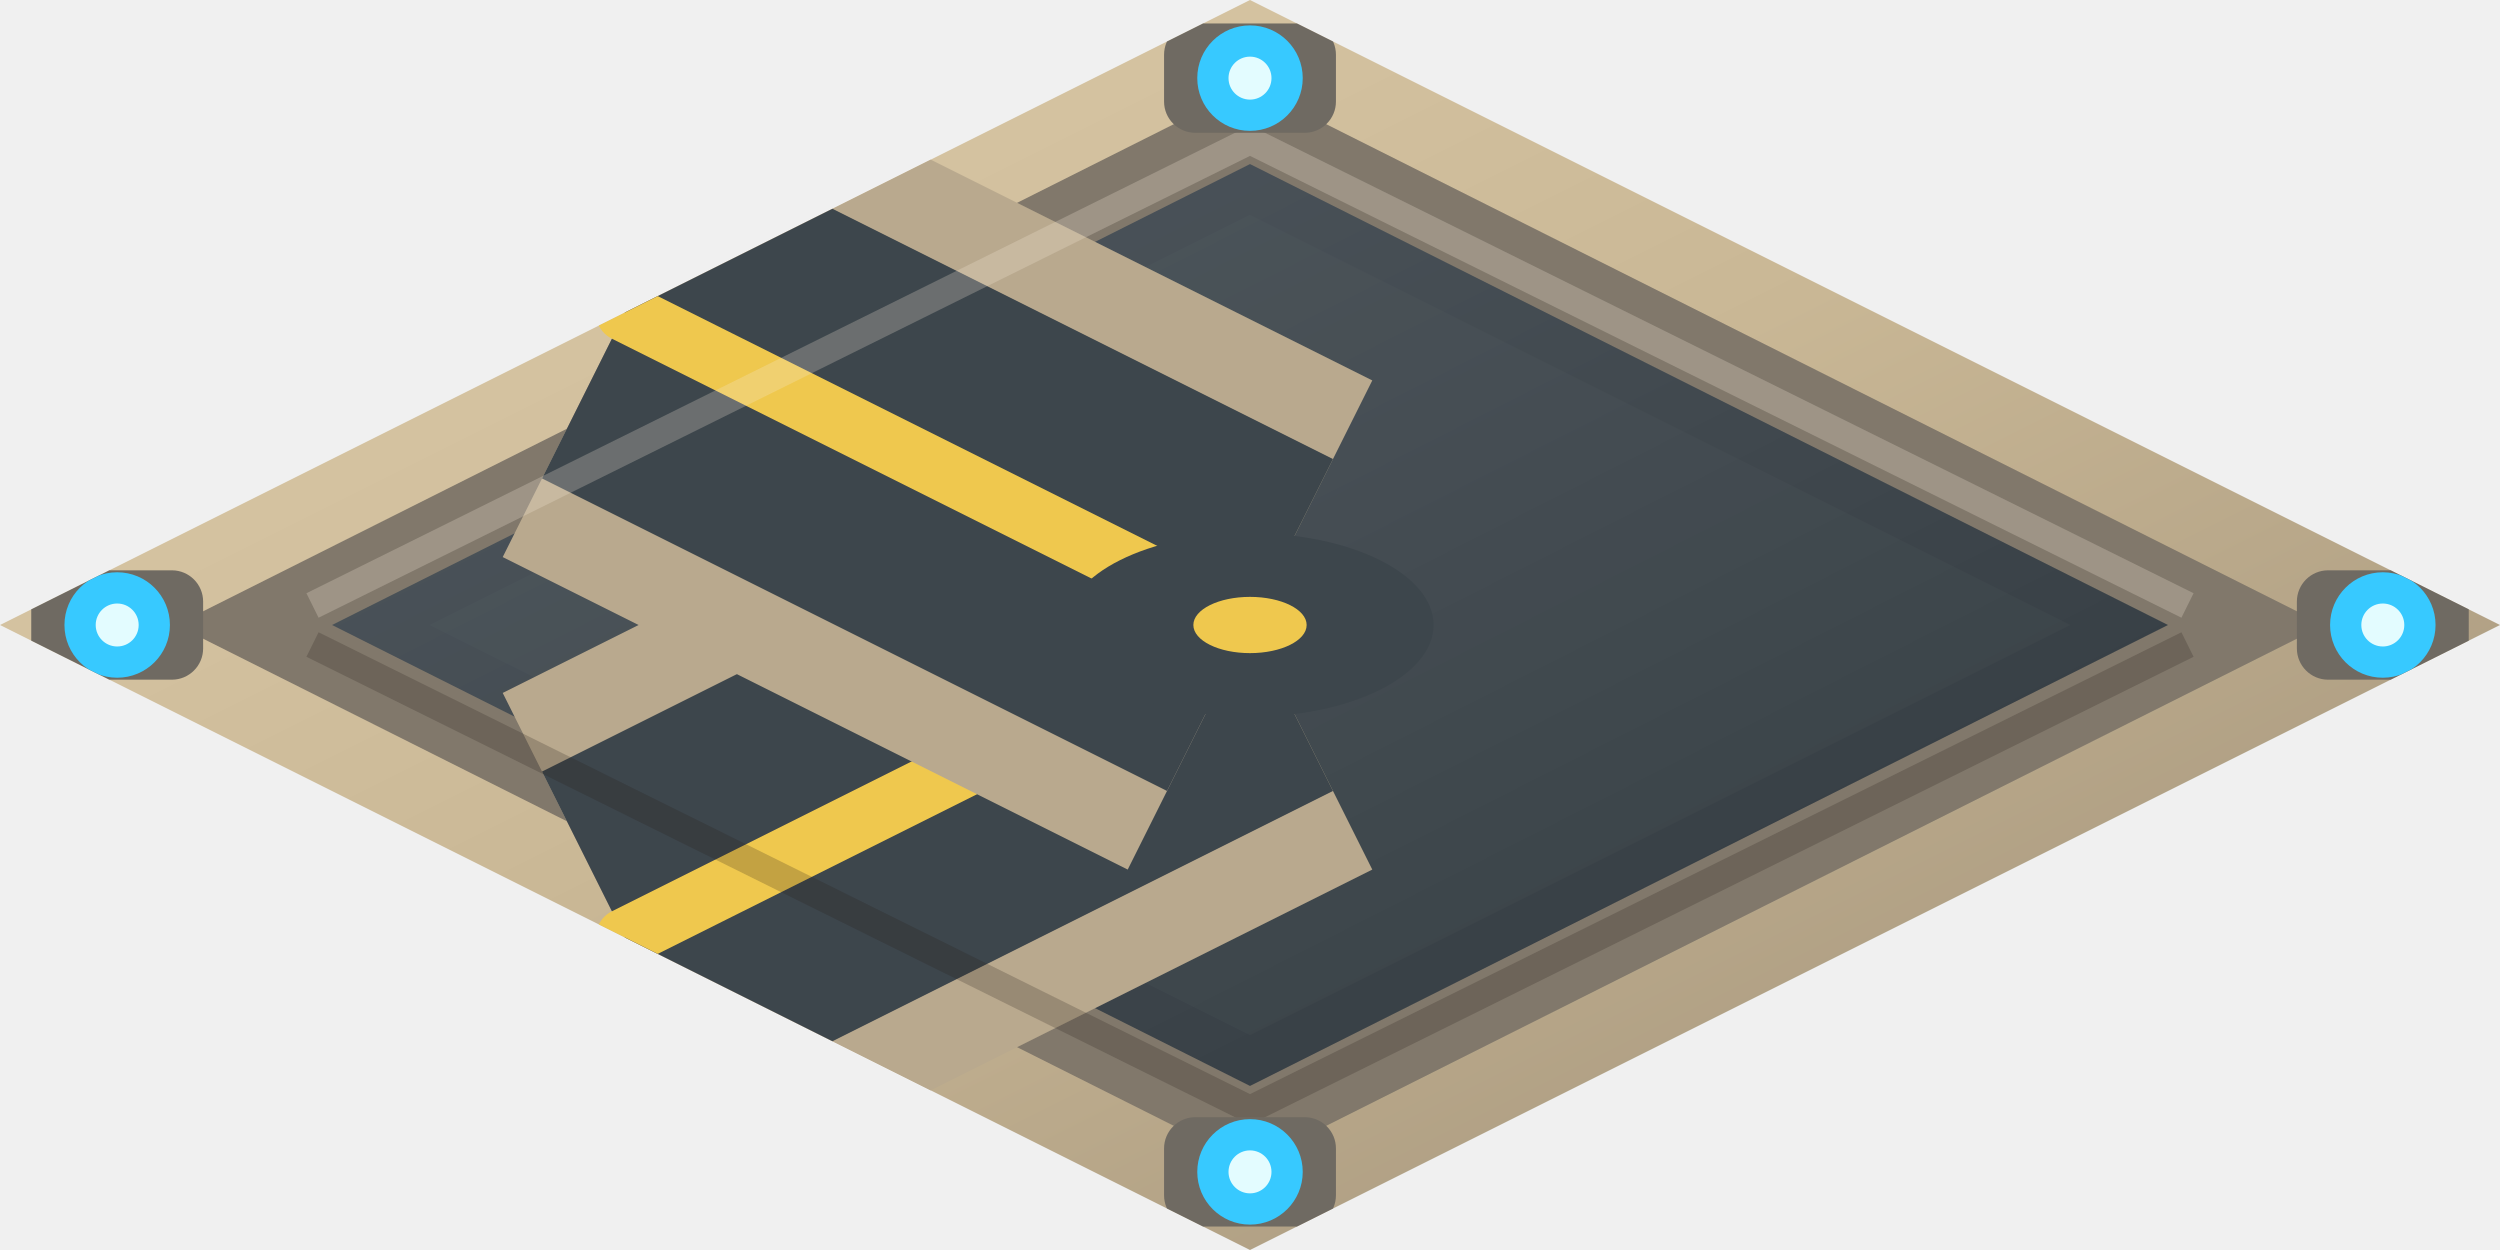
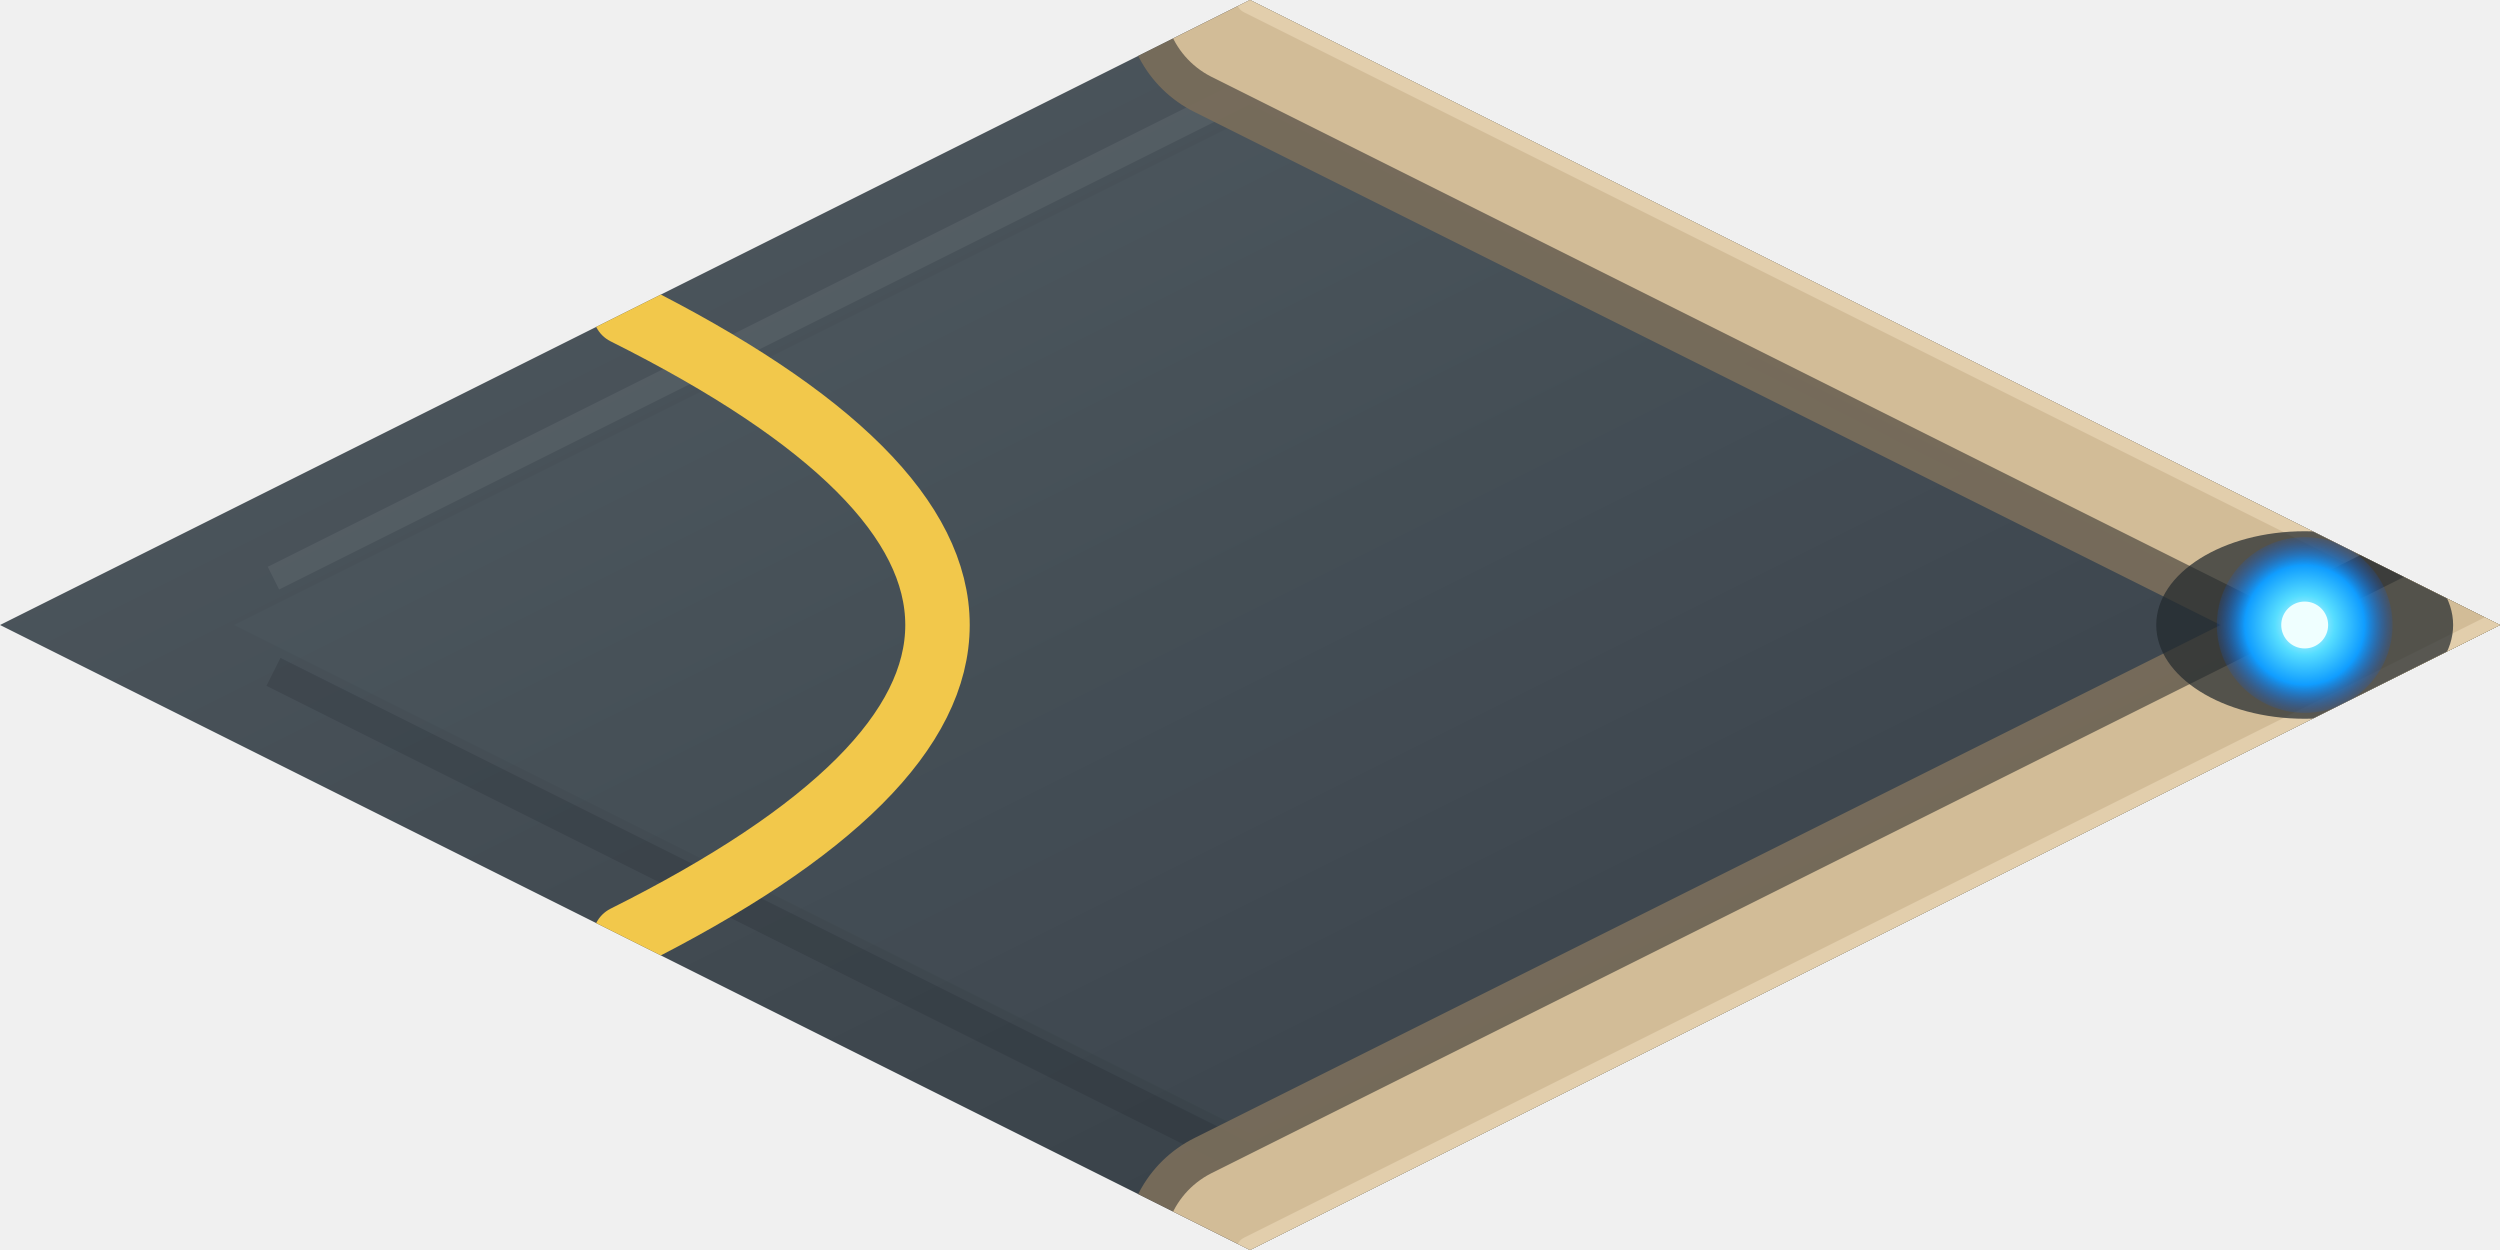
<svg xmlns="http://www.w3.org/2000/svg" width="64" height="32" viewBox="0 0 64 32">
  <defs>
-     <linearGradient id="curb" x1="0" y1="0" x2="1" y2="1">
-       <stop offset="0" stop-color="#e1cfad" />
-       <stop offset=".48" stop-color="#c9b795" />
-       <stop offset="1" stop-color="#9d8e77" />
-     </linearGradient>
-     <linearGradient id="asphalt" x1="0" y1="0" x2="1" y2="1">
-       <stop offset="0" stop-color="#50585f" />
-       <stop offset=".5" stop-color="#41494f" />
-       <stop offset="1" stop-color="#30383e" />
-     </linearGradient>
    <clipPath id="tile">
      <polygon points="32,0 64,16 32,32 0,16" />
    </clipPath>
+     <linearGradient id="asphalt" x1="0" y1="0" x2="1" y2="1">
+       <stop offset="0" stop-color="#525c63" />
+       <stop offset=".48" stop-color="#424b52" />
+       <stop offset="1" stop-color="#303940" />
+     </linearGradient>
+     <radialGradient id="blueGlow">
+       <stop offset="0" stop-color="#efffff" />
+       <stop offset=".34" stop-color="#56ddff" />
+       <stop offset=".68" stop-color="#109dff" />
+       <stop offset="1" stop-color="#125ad2" stop-opacity=".18" />
+     </radialGradient>
  </defs>
  <g clip-path="url(#tile)">
-     <polygon points="32,0 64,16 32,32 0,16" fill="url(#curb)" />
-     <polygon points="32,2.2 59.5,16 32,29.8 4.5,16" fill="#81786b" />
-     <polygon points="32,4.2 55.5,16 32,27.8 8.5,16" fill="url(#asphalt)" />
-     <path d="M11 16 L32 5.5 L53 16 L32 26.5 Z" fill="#697279" opacity=".08" />
-     <path d="M32 16 L16 24" stroke="#b9a98e" stroke-width="14" stroke-linecap="butt" />
-     <path d="M32 16 L16 24" stroke="#3d464c" stroke-width="9.5" stroke-linecap="butt" />
-     <path d="M32 16 L16 24" stroke="#efc84e" stroke-width="1.5" stroke-linecap="round" />
-     <path d="M32 16 L16 8" stroke="#b9a98e" stroke-width="14" stroke-linecap="butt" />
-     <path d="M32 16 L16 8" stroke="#3d464c" stroke-width="9.5" stroke-linecap="butt" />
-     <path d="M32 16 L16 8" stroke="#efc84e" stroke-width="1.5" stroke-linecap="round" />
-     <ellipse cx="32" cy="16" rx="4.7" ry="2.35" fill="#3d464c" />
-     <ellipse cx="32" cy="16" rx="1.45" ry=".72" fill="#efc84e" />
-     <path d="M8 15.5 L32 3.6 L56 15.5" fill="none" stroke="#f4ead8" stroke-opacity=".25" stroke-width=".7" />
-     <path d="M56 16.5 L32 28.4 L8 16.5" fill="none" stroke="#251f1a" stroke-opacity=".22" stroke-width=".7" />
+     <polygon points="32,0 64,16 32,32 0,16" fill="url(#asphalt)" />
+     <polygon points="32,3 58,16 32,29 6,16" fill="#738089" opacity=".055" />
+     <path d="M7 14.8 L32 2.3 L57 14.8" fill="none" stroke="#ffffff" stroke-opacity=".065" stroke-width=".65" />
+     <path d="M57 17.2 L32 29.7 L7 17.2" fill="none" stroke="#151d22" stroke-opacity=".16" stroke-width=".8" />
+     <path d="M32 0 L64 16" fill="none" stroke="#786c5b" stroke-width="6.4" stroke-opacity="0.95" stroke-linecap="round" />
+     <path d="M32 0 L64 16" fill="none" stroke="#d2bc97" stroke-width="4.4" stroke-opacity="1" stroke-linecap="round" />
+     <path d="M32 0 L64 16" fill="none" stroke="#f2e2c2" stroke-width="0.7" stroke-opacity="0.48" stroke-linecap="round" />
+     <path d="M64 16 L32 32" fill="none" stroke="#786c5b" stroke-width="6.4" stroke-opacity="0.95" stroke-linecap="round" />
+     <path d="M64 16 L32 32" fill="none" stroke="#d2bc97" stroke-width="4.4" stroke-opacity="1" stroke-linecap="round" />
+     <path d="M64 16 L32 32" fill="none" stroke="#f2e2c2" stroke-width="0.7" stroke-opacity="0.48" stroke-linecap="round" />
+     <path d="M16 24 Q32 16 16 8" fill="none" stroke="#f2c84b" stroke-width="1.65" stroke-linecap="round" />
    <g>
-       <rect x="29.8" y="0.6" width="4.4" height="2.8" rx=".8" fill="#6f6a62" />
-       <circle cx="32" cy="2" r="1.35" fill="#37c9ff" />
-       <circle cx="32" cy="2" r=".55" fill="#e3fcff" />
-     </g>
-     <g>
-       <rect x="58.8" y="14.6" width="4.4" height="2.8" rx=".8" fill="#6f6a62" />
-       <circle cx="61" cy="16" r="1.35" fill="#37c9ff" />
-       <circle cx="61" cy="16" r=".55" fill="#e3fcff" />
-     </g>
-     <g>
-       <rect x="29.8" y="28.6" width="4.4" height="2.8" rx=".8" fill="#6f6a62" />
-       <circle cx="32" cy="30" r="1.35" fill="#37c9ff" />
-       <circle cx="32" cy="30" r=".55" fill="#e3fcff" />
-     </g>
-     <g>
-       <rect x="0.8" y="14.6" width="4.4" height="2.8" rx=".8" fill="#6f6a62" />
-       <circle cx="3" cy="16" r="1.35" fill="#37c9ff" />
-       <circle cx="3" cy="16" r=".55" fill="#e3fcff" />
+       <ellipse cx="59" cy="16" rx="3.8" ry="2.4" fill="#22292e" opacity=".72" />
+       <circle cx="59" cy="16" r="2.25" fill="url(#blueGlow)" />
+       <circle cx="59" cy="16" r=".6" fill="#efffff" />
    </g>
  </g>
</svg>
